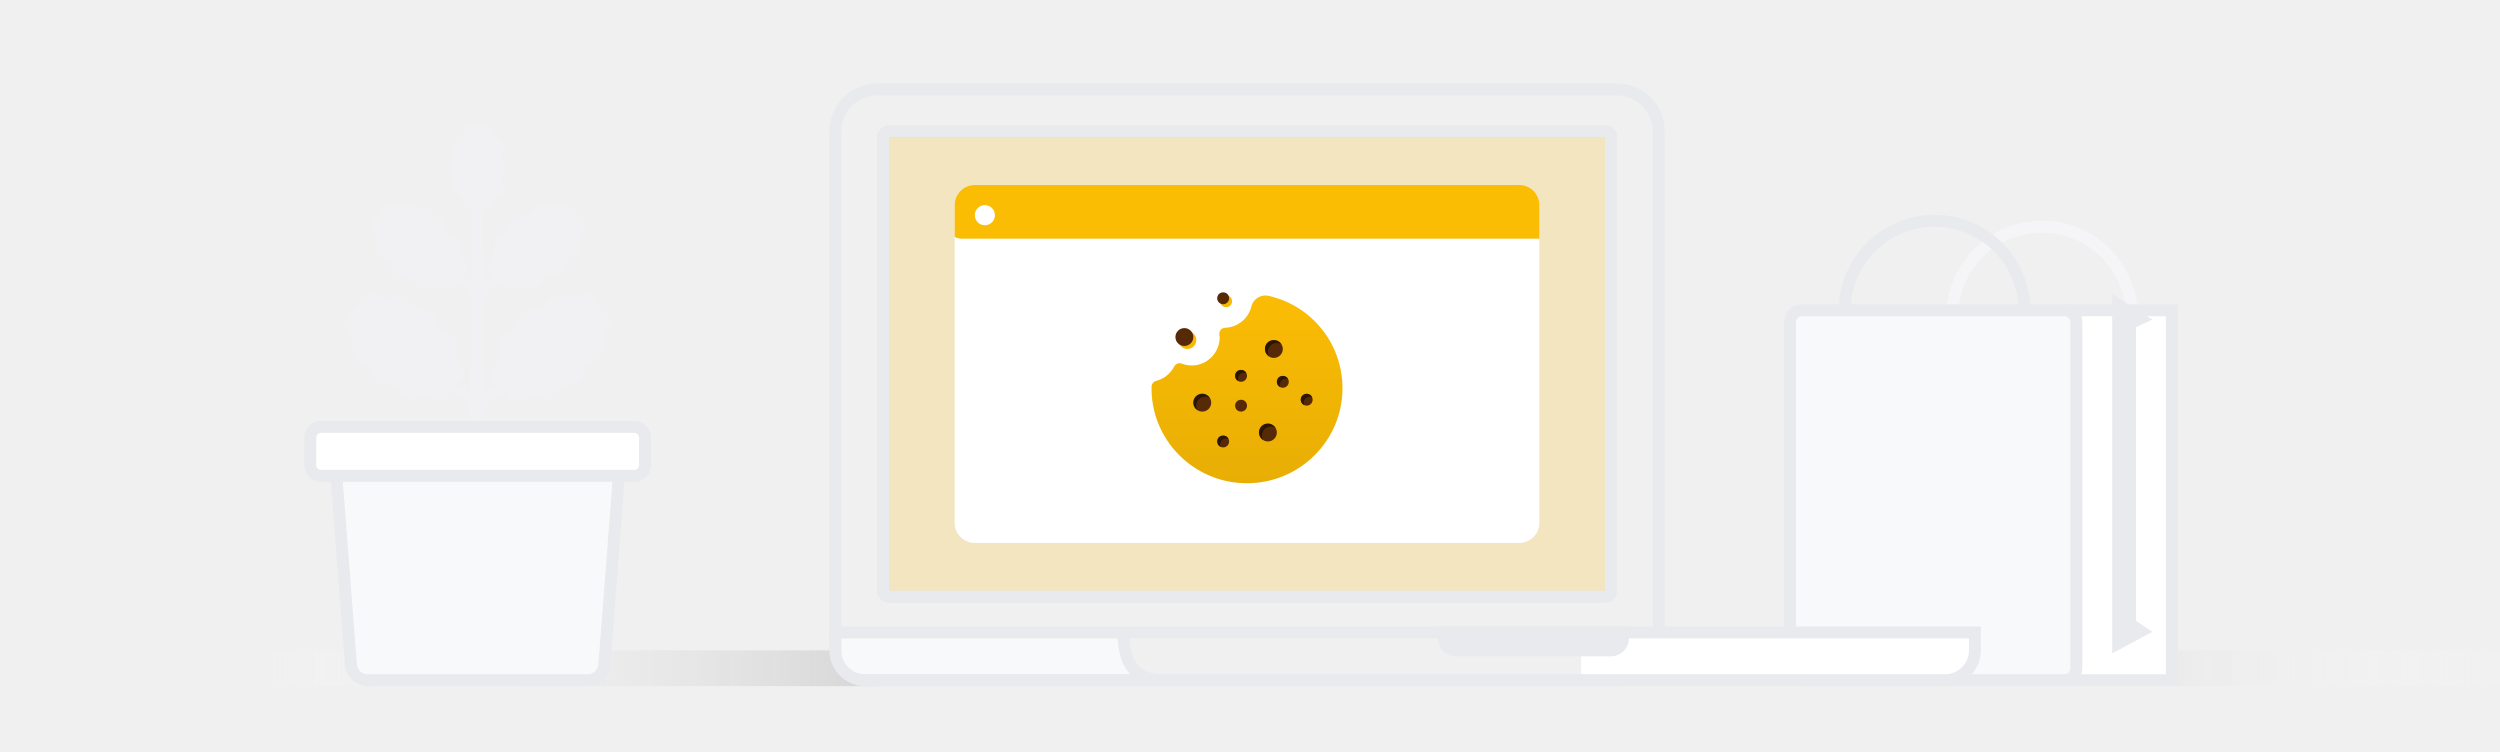
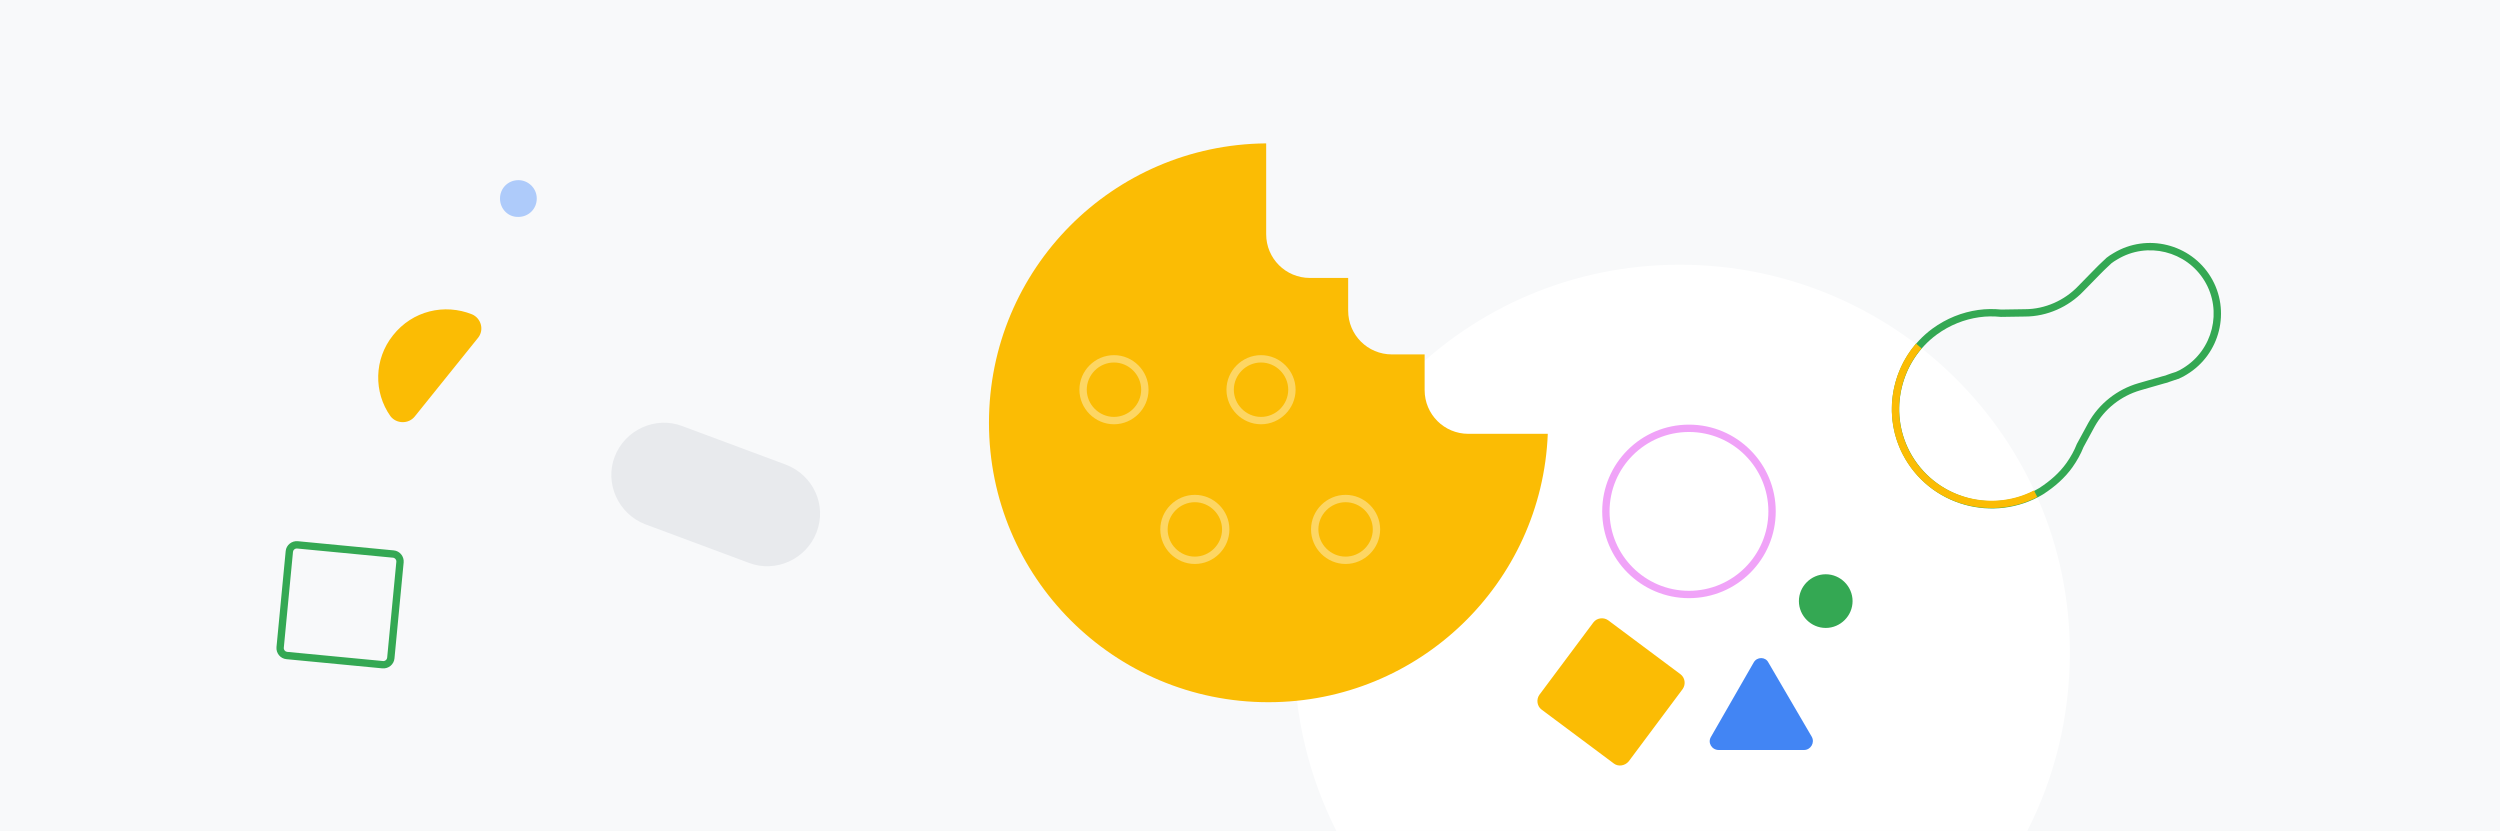
- <svg xmlns="http://www.w3.org/2000/svg" xmlns:xlink="http://www.w3.org/1999/xlink" width="419" height="126" viewBox="0 0 419 126">
-   <defs>
-     <linearGradient x1="100%" y1="50%" x2="0%" y2="50%" id="a">
-       <stop stop-color="#D6D6D7" offset="0%" />
-       <stop stop-color="#FFF" stop-opacity="0" offset="100%" />
-     </linearGradient>
-     <path d="M0 0h193v4a6 6 0 0 1-6 6H6a6 6 0 0 1-6-6V0z" id="b" />
-     <path d="M3.375 0h91.25A3.375 3.375 0 0 1 98 3.375v53.25A3.375 3.375 0 0 1 94.625 60H3.375A3.375 3.375 0 0 1 0 56.625V3.375A3.375 3.375 0 0 1 3.375 0z" id="c" />
-     <linearGradient x1="50%" y1="0%" x2="50%" y2="100%" id="f">
-       <stop stop-opacity="0" offset="0%" />
-       <stop stop-opacity=".5" offset="100%" />
-     </linearGradient>
-     <path d="M16 31.988c-4.34 0-8.402-1.7-11.438-4.787a15.761 15.761 0 0 1-4.56-11.396c.004-.226.083-.442.226-.617a1.06 1.06 0 0 1 .541-.352 4.72 4.72 0 0 0 3.036-2.418.998.998 0 0 1 1.243-.477c3.23 1.223 6.372-1.25 6.372-4.392 0-.102-.016-.199-.029-.296l-.027-.21a1.003 1.003 0 0 1 .96-1.11 4.708 4.708 0 0 0 4.42-3.604c.3-1.264 1.598-2.045 2.91-1.742C26.924 2.28 32 8.646 32 16.073c0 8.774-7.178 15.915-16 15.915z" id="e" />
-     <path d="M12 1.988c-.26 0-.52-.11-.71-.29-.18-.19-.29-.45-.29-.71 0-.26.11-.52.29-.71.38-.37 1.05-.37 1.42 0 .18.19.29.44.29.71 0 .26-.11.52-.29.71-.19.18-.45.29-.71.29z" id="h" />
-     <filter x="-12.5%" y="-12.6%" width="150%" height="150.3%" filterUnits="objectBoundingBox" id="g">
-       <feOffset dx=".5" dy=".5" in="SourceAlpha" result="shadowOffsetOuter1" />
-       <feColorMatrix values="0 0 0 0 0.969 0 0 0 0 0.725 0 0 0 0 0.012 0 0 0 1 0" in="shadowOffsetOuter1" />
-     </filter>
-     <path d="M26 18.988c-.26 0-.52-.11-.71-.29-.18-.19-.29-.45-.29-.71 0-.26.11-.521.29-.71.38-.37 1.04-.37 1.42 0 .19.189.29.45.29.71 0 .26-.11.52-.29.71-.19.18-.45.29-.71.29z" id="i" />
-     <filter x="-12.5%" y="-12.6%" width="125%" height="125.2%" filterUnits="objectBoundingBox" id="j">
-       <feOffset dx=".5" dy=".5" in="SourceAlpha" result="shadowOffsetInner1" />
-       <feComposite in="shadowOffsetInner1" in2="SourceAlpha" operator="arithmetic" k2="-1" k3="1" result="shadowInnerInner1" />
-       <feColorMatrix values="0 0 0 0 0 0 0 0 0 0 0 0 0 0 0 0 0 0 0.5 0" in="shadowInnerInner1" />
-     </filter>
-     <path d="M22 15.988c-.26 0-.52-.11-.71-.29-.18-.19-.29-.45-.29-.71 0-.26.11-.52.29-.71.37-.37 1.05-.37 1.42 0 .18.19.29.45.29.71 0 .26-.11.52-.29.71-.19.18-.45.29-.71.29z" id="k" />
-     <filter x="-12.5%" y="-12.6%" width="125%" height="125.2%" filterUnits="objectBoundingBox" id="l">
-       <feOffset dx=".5" dy=".5" in="SourceAlpha" result="shadowOffsetInner1" />
-       <feComposite in="shadowOffsetInner1" in2="SourceAlpha" operator="arithmetic" k2="-1" k3="1" result="shadowInnerInner1" />
-       <feColorMatrix values="0 0 0 0 0 0 0 0 0 0 0 0 0 0 0 0 0 0 0.5 0" in="shadowInnerInner1" />
-     </filter>
-     <path d="M15 14.988c-.26 0-.52-.11-.71-.29-.18-.19-.29-.45-.29-.71 0-.26.11-.52.29-.71.38-.37 1.05-.37 1.42 0 .18.19.29.45.29.71 0 .26-.11.52-.29.71-.19.18-.45.29-.71.29z" id="m" />
-     <filter x="-12.5%" y="-12.6%" width="125%" height="125.2%" filterUnits="objectBoundingBox" id="n">
-       <feOffset dx=".5" dy=".5" in="SourceAlpha" result="shadowOffsetInner1" />
-       <feComposite in="shadowOffsetInner1" in2="SourceAlpha" operator="arithmetic" k2="-1" k3="1" result="shadowInnerInner1" />
-       <feColorMatrix values="0 0 0 0 0 0 0 0 0 0 0 0 0 0 0 0 0 0 0.5 0" in="shadowInnerInner1" />
-     </filter>
-     <path d="M12 25.988c-.26 0-.52-.11-.71-.29-.18-.19-.29-.45-.29-.71 0-.26.11-.521.29-.71.37-.37 1.05-.37 1.42 0 .18.189.29.45.29.71 0 .26-.11.52-.29.71-.19.18-.44.29-.71.29z" id="o" />
-     <filter x="-12.5%" y="-12.6%" width="125%" height="125.2%" filterUnits="objectBoundingBox" id="p">
-       <feOffset dx=".5" dy=".5" in="SourceAlpha" result="shadowOffsetInner1" />
-       <feComposite in="shadowOffsetInner1" in2="SourceAlpha" operator="arithmetic" k2="-1" k3="1" result="shadowInnerInner1" />
-       <feColorMatrix values="0 0 0 0 0 0 0 0 0 0 0 0 0 0 0 0 0 0 0.5 0" in="shadowInnerInner1" />
-     </filter>
-     <circle id="r" cx="5.5" cy="7.487" r="1.5" />
-     <filter x="-8.3%" y="-8.3%" width="133.3%" height="133.3%" filterUnits="objectBoundingBox" id="q">
-       <feOffset dx=".5" dy=".5" in="SourceAlpha" result="shadowOffsetOuter1" />
-       <feColorMatrix values="0 0 0 0 0.969 0 0 0 0 0.725 0 0 0 0 0.012 0 0 0 1 0" in="shadowOffsetOuter1" />
-     </filter>
-     <circle id="s" cx="20.5" cy="9.488" r="1.5" />
-     <filter x="-8.3%" y="-8.3%" width="116.7%" height="116.7%" filterUnits="objectBoundingBox" id="t">
-       <feOffset dx=".5" dy=".5" in="SourceAlpha" result="shadowOffsetInner1" />
-       <feComposite in="shadowOffsetInner1" in2="SourceAlpha" operator="arithmetic" k2="-1" k3="1" result="shadowInnerInner1" />
-       <feColorMatrix values="0 0 0 0 0 0 0 0 0 0 0 0 0 0 0 0 0 0 0.5 0" in="shadowInnerInner1" />
-     </filter>
-     <circle id="u" cx="19.5" cy="23.488" r="1.5" />
-     <filter x="-8.3%" y="-8.3%" width="116.7%" height="116.7%" filterUnits="objectBoundingBox" id="v">
-       <feOffset dx=".5" dy=".5" in="SourceAlpha" result="shadowOffsetInner1" />
-       <feComposite in="shadowOffsetInner1" in2="SourceAlpha" operator="arithmetic" k2="-1" k3="1" result="shadowInnerInner1" />
-       <feColorMatrix values="0 0 0 0 0 0 0 0 0 0 0 0 0 0 0 0 0 0 0.5 0" in="shadowInnerInner1" />
-     </filter>
-     <circle id="w" cx="8.5" cy="18.488" r="1.5" />
-     <filter x="-8.3%" y="-8.3%" width="116.7%" height="116.7%" filterUnits="objectBoundingBox" id="x">
-       <feOffset dx=".5" dy=".5" in="SourceAlpha" result="shadowOffsetInner1" />
-       <feComposite in="shadowOffsetInner1" in2="SourceAlpha" operator="arithmetic" k2="-1" k3="1" result="shadowInnerInner1" />
-       <feColorMatrix values="0 0 0 0 0 0 0 0 0 0 0 0 0 0 0 0 0 0 0.5 0" in="shadowInnerInner1" />
-     </filter>
-   </defs>
-   <g fill="none" fill-rule="evenodd">
-     <path fill="url(#a)" transform="rotate(-180 370.809 111.968)" d="M318.309 108.968h105v6h-105z" />
-     <g transform="translate(299 37)">
-       <path d="M43.247 1c8.307 0 15.042 6.735 15.042 15.042v9.959a5.092 5.092 0 0 1-5.092 5.092H33.279A5.092 5.092 0 0 1 28.187 26v-9.959C28.187 7.735 34.922 1 43.23 1h.018z" stroke="#F5F5F7" stroke-width="2" />
-       <path d="M65 77V15H48v62h17z" stroke="#E8EAED" stroke-width="2" fill="#FFF" fill-rule="nonzero" />
-       <path d="M57.5 67.858v-50.97l1.134-.529L56.5 15v55l2.336-1.246-1.336-.896z" stroke="#E8EAED" stroke-width="3" fill="#FFF" fill-rule="nonzero" />
-       <path d="M25.235 0h0c8.307 0 15.042 6.735 15.042 15.042v9.959a5.092 5.092 0 0 1-5.092 5.092H15.267A5.092 5.092 0 0 1 10.175 25v-9.959C10.175 6.735 16.91 0 25.217 0h.018z" stroke="#E8EAED" stroke-width="2" />
-       <rect stroke="#E8EAED" stroke-width="2" fill="#F8F9FA" fill-rule="nonzero" x="1" y="15" width="48" height="62" rx="2" />
-     </g>
-     <g transform="translate(42 14)">
-       <path fill="url(#a)" d="M0 95h105v6H0z" />
-       <path d="M105 1a7 7 0 0 0-7 7v85a7 7 0 0 0 7 7h124a7 7 0 0 0 7-7V8a7 7 0 0 0-7-7H105z" stroke="#E8EAED" stroke-width="2" />
-       <path d="M100 93h47v6h-45a2 2 0 0 1-2-2v-4z" fill="#F8F9FA" />
-       <rect stroke="#E8EAED" stroke-width="2" x="106" y="8" width="122" height="78" rx="1" />
-       <path d="M99 93h47l2 6h-47a2 2 0 0 1-2-2v-4z" fill="#F8F9FA" />
-       <path d="M223 92h66v3a5 5 0 0 1-5 5h-61v-8z" fill="#FFF" />
-       <path stroke="#E8EAED" stroke-width="2" d="M98 92v3a5 5 0 0 0 5 5h181a5 5 0 0 0 5-5v-3H98zM146.32 92.403c0 5.065 2.182 7.597 6.547 7.597" />
-       <path d="M199 91h32v2a3 3 0 0 1-3 3h-26a3 3 0 0 1-3-3v-2z" fill="#E8EAED" />
-     </g>
-     <rect stroke="#E8EAED" stroke-width="2" fill-opacity=".2" fill="#FBBC04" x="148" y="22" width="122" height="78" rx="1" />
-     <g transform="translate(160 31)">
-       <mask id="d" fill="#fff">
-         <use xlink:href="#c" />
-       </mask>
-       <use fill="#FFF" fill-rule="nonzero" transform="matrix(1 0 0 -1 0 60)" xlink:href="#c" />
-       <g mask="url(#d)" fill-rule="nonzero">
-         <g transform="translate(33 18)">
-           <use fill="#FBBC04" xlink:href="#e" />
-           <use fill-opacity=".15" fill="url(#f)" xlink:href="#e" />
-         </g>
-         <g transform="translate(33 18)">
-           <use fill="#000" filter="url(#g)" xlink:href="#h" />
-           <use fill="#572A07" xlink:href="#h" />
-         </g>
-         <g transform="translate(33 18)">
-           <use fill="#572A07" xlink:href="#i" />
-           <use fill="#000" filter="url(#j)" xlink:href="#i" />
-         </g>
-         <g transform="translate(33 18)">
-           <use fill="#572A07" xlink:href="#k" />
-           <use fill="#000" filter="url(#l)" xlink:href="#k" />
-         </g>
-         <g transform="translate(33 18)">
-           <use fill="#572A07" xlink:href="#m" />
-           <use fill="#000" filter="url(#n)" xlink:href="#m" />
-         </g>
-         <path d="M48 37.987c-.26 0-.52-.11-.71-.29-.18-.19-.29-.45-.29-.71 0-.26.11-.52.29-.71.38-.37 1.04-.37 1.42 0 .18.19.29.44.29.71 0 .27-.11.52-.29.71-.19.18-.45.29-.71.29z" fill="#572A07" />
-         <g transform="translate(33 18)">
-           <use fill="#572A07" xlink:href="#o" />
-           <use fill="#000" filter="url(#p)" xlink:href="#o" />
-         </g>
-         <g transform="translate(33 18)">
-           <use fill="#000" filter="url(#q)" xlink:href="#r" />
-           <use fill="#572A07" xlink:href="#r" />
-         </g>
-         <g transform="translate(33 18)">
-           <use fill="#572A07" xlink:href="#s" />
-           <use fill="#000" filter="url(#t)" xlink:href="#s" />
-         </g>
-         <g transform="translate(33 18)">
-           <use fill="#572A07" xlink:href="#u" />
-           <use fill="#000" filter="url(#v)" xlink:href="#u" />
-         </g>
-         <g transform="translate(33 18)">
-           <use fill="#572A07" xlink:href="#w" />
-           <use fill="#000" filter="url(#x)" xlink:href="#w" />
-         </g>
-       </g>
-       <rect fill="#FBBC04" mask="url(#d)" x="-1.125" width="101.375" height="9" rx="2.25" />
-       <ellipse fill="#572A07" mask="url(#d)" cx="49.5" cy="63.625" rx="5.625" ry="1.125" />
-       <circle fill="#FFF" mask="url(#d)" cx="5.063" cy="5.063" r="1.688" />
-     </g>
-     <g transform="translate(52 21)">
-       <path fill="#F1F1F3" fill-rule="nonzero" d="M26.491 65.805l.845-54.408h1.43l.85 54.408z" />
-       <path d="M28.051 49.903a6.346 6.346 0 0 0-6.345-6.35" stroke="#F1F1F3" stroke-width="1.541" />
-       <path d="M20.472 31.485c.763.624.806 1.954 1.411 2.645.605.691 1.959.994 2.4 1.78.48.87.039 2.113.288 2.972.279.984 1.287 1.858 1.195 2.74-.1.985-1.257 1.537-1.857 2.276-.6.74-.922 1.978-1.867 2.266-.85.264-1.92-.557-2.924-.639-.892-.072-2.016.624-2.97.298-.86-.293-1.354-1.526-2.218-2.02-.864-.495-2.108-.24-2.88-.865-.773-.624-.807-1.949-1.412-2.645-.604-.696-1.958-.988-2.4-1.776-.504-.873-.043-2.112-.288-2.97-.278-.99-1.286-1.863-1.195-2.746.096-.984 1.258-1.536 1.858-2.27.6-.735.921-1.978 1.867-2.271.85-.26 1.92.557 2.923.638.893.077 2.016-.624 2.971-.297.86.292 1.354 1.526 2.218 2.02.864.495 2.122.24 2.88.864z" fill="#F1F1F3" fill-rule="nonzero" />
-       <path d="M28.051 49.903a6.35 6.35 0 0 1 6.35-6.35" stroke="#F1F1F3" stroke-width="1.541" />
-       <path d="M35.63 31.485c-.758.624-.801 1.954-1.406 2.645-.605.691-1.958.994-2.4 1.78-.509.87-.043 2.113-.288 2.972-.283.984-1.286 1.858-1.2 2.74.1.985 1.258 1.537 1.862 2.276.605.74.917 1.978 1.868 2.266.844.264 1.92-.557 2.923-.639.888-.072 2.016.624 2.971.298.86-.293 1.354-1.526 2.213-2.02.859-.495 2.112-.24 2.88-.865.768-.624.801-1.949 1.406-2.645.605-.696 1.959-.988 2.4-1.776.509-.873.043-2.112.288-2.97.283-.99 1.291-1.863 1.2-2.746-.1-.984-1.257-1.536-1.862-2.27-.605-.735-.917-1.978-1.867-2.271-.845-.26-1.92.557-2.924.638-.888.077-2.016-.624-2.97-.297-.86.292-1.354 1.526-2.214 2.02-.859.495-2.121.24-2.88.864z" fill="#F1F1F3" fill-rule="nonzero" />
-       <path d="M28.051 30.506a5.117 5.117 0 0 0-5.121-5.121" stroke="#F1F1F3" stroke-width="1.541" />
-       <path d="M21.931 15.645c.615.504.648 1.575 1.138 2.136.49.562 1.584.802 1.949 1.44.408.706.033 1.704.235 2.4.225.797 1.037 1.503.96 2.213-.077.797-1.013 1.243-1.503 1.839-.49.595-.739 1.598-1.507 1.828-.681.212-1.536-.446-2.357-.513-.72-.058-1.632.504-2.4.24-.696-.235-1.094-1.234-1.79-1.632-.696-.399-1.704-.192-2.314-.696-.61-.504-.652-1.58-1.137-2.136-.485-.557-1.584-.802-1.949-1.44-.413-.706-.038-1.71-.235-2.4-.226-.797-1.042-1.503-.96-2.218.077-.792 1.013-1.238 1.502-1.833.49-.596.74-1.599 1.503-1.834.686-.206 1.54.451 2.361.518.72.058 1.632-.48 2.4-.24s1.095 1.234 1.79 1.632c.697.399 1.705.192 2.314.696z" fill="#F1F1F3" fill-rule="nonzero" />
-       <path d="M28.051 30.506a5.122 5.122 0 0 1 5.127-5.121" stroke="#F1F1F3" stroke-width="1.541" />
-       <path d="M34.171 15.645c-.614.504-.648 1.575-1.137 2.136-.49.562-1.58.802-1.95 1.44-.407.706-.033 1.704-.23 2.4-.225.797-1.041 1.503-.96 2.213.082.797 1.018 1.243 1.503 1.839.485.595.744 1.598 1.507 1.828.686.212 1.536-.446 2.362-.513.72-.058 1.627.504 2.4.24.69-.235 1.09-1.234 1.785-1.632.696-.399 1.704-.192 2.319-.696.614-.504.648-1.58 1.137-2.136.49-.557 1.58-.802 1.949-1.44.408-.706.034-1.71.23-2.4.23-.797 1.042-1.503.96-2.218-.081-.792-1.017-1.238-1.502-1.833-.485-.596-.744-1.599-1.507-1.834-.682-.206-1.536.451-2.362.518-.72.058-1.627-.48-2.4-.24-.773.24-1.094 1.234-1.79 1.632-.696.399-1.7.192-2.314.696zM23.194 7.11c0 .644.662 1.215.763 1.81.1.596-.303 1.407-.091 1.964.21.557 1.056.897 1.392 1.377.384.552.417 1.44.902 1.748.485.307 1.3 0 1.92 0 .62 0 1.387.35 1.92 0 .533-.35.48-1.2.883-1.757.331-.48 1.152-.768 1.378-1.387.225-.62-.216-1.32-.11-1.964.105-.643.748-1.176.748-1.819s-.662-1.214-.768-1.81c-.105-.595.307-1.406.096-1.967-.211-.562-1.046-.922-1.382-1.402-.336-.48-.413-1.44-.898-1.747-.485-.307-1.305 0-1.92 0-.614 0-1.387-.35-1.92 0-.533.35-.504 1.2-.883 1.757-.331.48-1.152.768-1.382 1.387-.23.619.22 1.32.115 1.963-.106.643-.768 1.2-.763 1.848z" fill="#F1F1F3" fill-rule="nonzero" />
-       <path d="M46.464 93H9.638a2.821 2.821 0 0 1-2.822-2.586l-2.65-34.395a2.794 2.794 0 0 1 .748-2.118A2.85 2.85 0 0 1 6.989 53h42.125c.788 0 1.54.326 2.076.9.536.572.806 1.34.746 2.12l-2.65 34.394A2.816 2.816 0 0 1 46.464 93z" stroke="#E8EAED" stroke-width="2" fill="#F8F9FA" fill-rule="nonzero" />
-       <rect stroke="#E8EAED" stroke-width="2" fill="#FFF" fill-rule="nonzero" y="50.546" width="56.102" height="8.203" rx="1.781" />
-     </g>
+ <svg xmlns="http://www.w3.org/2000/svg" fill="none" height="226" viewBox="0 0 680 226" width="680">
+   <path d="M0 0h680v226H0z" fill="#f8f9fa" />
+   <path clip-rule="evenodd" d="M551.427 226C558.831 211.508 563 195.027 563 177.5 563 118.9 515.1 72 456.9 72 398.6 72 352 118.9 352 177.5c0 17.43 4.123 33.939 11.481 48.5z" fill="#fff" fill-rule="evenodd" />
+   <path clip-rule="evenodd" d="M574.893 68.838c9.073-5.478 20.98-2.523 26.463 6.545s2.537 20.971-6.52 26.461c-.614.408-1.221.716-1.885 1.007a1.114 1.114 0 0 1-.592.243h-.006c-.414.116-1.426.453-2.158.726-.439.209-.955.331-1.291.411l-.145.035-6.58 1.894-.001.001c-5.249 1.527-9.732 5.057-12.402 9.822l-3.067 5.64c-.733 1.866-1.766 3.717-2.992 5.454l-.003.004c-2.09 2.926-4.792 5.308-7.972 7.359l-.014.01-.015.009c-13.393 7.994-30.833 3.114-38.099-10.796-6.13-11.741-2.701-26.378 7.992-34.268l.005-.003c3.834-2.798 8.089-4.46 12.448-5.082 2.17-.31 4.234-.312 6.283-.11l6.45-.1h.008c5.416 0 10.757-2.38 14.475-6.29l.005-.004 4.713-4.813.9-.9c.315-.315.703-.678 1.04-.99.061-.056.121-.11.177-.163.267-.246.474-.438.583-.547l.239-.24.043-.034a15.065 15.065 0 0 1 1.918-1.281zm24.751 7.58c-4.915-8.13-15.6-10.776-23.727-5.862l-.01.006-.011.006c-.645.369-1.186.73-1.629 1.08l-.16.16c-.139.139-.387.367-.652.613l-.163.15c-.338.314-.7.652-.985.936l-.892.893-.008.007-4.687 4.787c-4.08 4.286-9.933 6.904-15.912 6.906l-6.55.1-.057-.005c-1.932-.193-3.851-.192-5.86.095-4.04.577-7.985 2.116-11.549 4.716-9.906 7.31-13.075 20.873-7.406 31.731 6.731 12.885 22.881 17.407 35.287 10.013 3.013-1.946 5.505-4.16 7.412-6.829 1.16-1.644 2.117-3.371 2.783-5.083l.023-.06 3.136-5.767c2.93-5.232 7.845-9.099 13.594-10.771l.002-.001 6.617-1.905.017-.004.246-.06c.354-.086.626-.152.85-.264l.047-.024.049-.018a37.263 37.263 0 0 1 2.37-.797l.01-.01.177-.076c.667-.286 1.207-.558 1.739-.913l.019-.012.019-.012c8.128-4.915 10.775-15.6 5.861-23.727z" fill="#34a853" fill-rule="evenodd" />
+   <path d="M496.6 170.8c4 0 7.3-3.3 7.3-7.3s-3.3-7.3-7.3-7.3-7.3 3.3-7.3 7.3 3.3 7.3 7.3 7.3z" fill="#34a853" />
+   <path d="M477 180.2l-11.6 20.2c-1 1.6.2 3.6 2.1 3.6h23.2c1.8 0 3-2 2.1-3.6L481 180.2c-.8-1.6-3.1-1.6-4 0z" fill="#4285f4" />
+   <path clip-rule="evenodd" d="M459.4 160.7c11.929 0 21.6-9.671 21.6-21.6s-9.671-21.6-21.6-21.6-21.6 9.671-21.6 21.6 9.671 21.6 21.6 21.6zm23.6-21.6c0 13.034-10.566 23.6-23.6 23.6s-23.6-10.566-23.6-23.6 10.566-23.6 23.6-23.6 23.6 10.566 23.6 23.6z" fill="#f0a3f8" fill-rule="evenodd" />
+   <path d="M213.8 126.4l-28.2-10.5c-7.3-2.8-15.6 1-18.4 8.3s1 15.6 8.3 18.4l28.2 10.5c7.3 2.8 15.6-1 18.4-8.3 2.9-7.5-1-15.6-8.3-18.4z" fill="#e8eaed" />
+   <path d="M344.3 39c-41.7.4-75.3 34.2-75.3 76 0 42 34 76 76 76 41 0 74.4-32.4 76-73h-21.6c-6.6 0-11.9-5.3-11.9-11.9v-9.7h-8.9c-6.6 0-11.9-5.3-11.9-11.9v-8.9h-10.4c-6.6 0-11.9-5.3-11.9-11.9V39z" fill="#fbbc04" />
+   <g clip-rule="evenodd" fill-rule="evenodd" fill="#fdd663">
+     <path d="M303 98.6c-4.048 0-7.4 3.352-7.4 7.4s3.352 7.4 7.4 7.4 7.4-3.352 7.4-7.4-3.352-7.4-7.4-7.4zm-9.4 7.4c0-5.152 4.248-9.4 9.4-9.4s9.4 4.248 9.4 9.4-4.248 9.4-9.4 9.4-9.4-4.248-9.4-9.4zM343 98.6c-4.048 0-7.4 3.352-7.4 7.4s3.352 7.4 7.4 7.4 7.4-3.352 7.4-7.4-3.352-7.4-7.4-7.4zm-9.4 7.4c0-5.152 4.248-9.4 9.4-9.4s9.4 4.248 9.4 9.4-4.248 9.4-9.4 9.4-9.4-4.248-9.4-9.4zM325 136.6c-4.048 0-7.4 3.352-7.4 7.4s3.352 7.4 7.4 7.4 7.4-3.352 7.4-7.4-3.352-7.4-7.4-7.4zm-9.4 7.4c0-5.152 4.248-9.4 9.4-9.4s9.4 4.248 9.4 9.4-4.248 9.4-9.4 9.4-9.4-4.248-9.4-9.4zM366 136.6c-4.048 0-7.4 3.352-7.4 7.4s3.352 7.4 7.4 7.4 7.4-3.352 7.4-7.4-3.352-7.4-7.4-7.4zm-9.4 7.4c0-5.152 4.248-9.4 9.4-9.4s9.4 4.248 9.4 9.4-4.248 9.4-9.4 9.4-9.4-4.248-9.4-9.4z" />
  </g>
+   <path d="M112.8 113.3c-1.7 2.1-5 2-6.6-.1-4.6-6.5-4.5-15.5.7-22 5.3-6.7 14-8.7 21.5-5.7 2.5 1.1 3.3 4.2 1.7 6.3z" fill="#fbbc04" />
+   <path d="M146 54c0 2.8-2.2 5-5 5-2.8.1-5-2.2-5-5s2.2-5 5-5c2.7 0 5 2.2 5 5z" fill="#aecbfa" />
+   <path d="M439 207.7L419.3 193c-1.2-.9-1.5-2.7-.6-4l14.7-19.7c.9-1.2 2.7-1.5 4-.6l19.7 14.7c1.2.9 1.5 2.7.6 4L443 207.1c-1 1.2-2.8 1.5-4 .6z" fill="#fbbc04" />
+   <path clip-rule="evenodd" d="M517.511 123.558c-5.092-9.873-3.427-21.911 3.631-30.11l1.516 1.304c-6.542 7.601-8.077 18.763-3.369 27.89 6.439 12.494 21.829 17.024 33.953 10.769l.917 1.778c-13.077 6.745-29.687 1.875-36.648-11.631" fill="#fbbc04" fill-rule="evenodd" />
+   <path clip-rule="evenodd" d="M80.807 149.196c-.572-.051-1.063.368-1.111.895v.004l-2.5 26.096v.002c-.051.572.368 1.063.894 1.111l.005.001 26.096 2.499h.001c.573.051 1.064-.368 1.112-.895l.001-.004 2.499-26.096v-.001c.051-.573-.368-1.064-.895-1.112l-.004-.001-26.096-2.499h-.002zm-3.103.711c.154-1.672 1.66-2.851 3.287-2.703l.004.001 26.096 2.499h.002c1.672.154 2.851 1.661 2.703 3.286l-.001.005-2.499 26.096v.002c-.154 1.672-1.661 2.851-3.287 2.703l-.004-.001-26.096-2.499h-.002c-1.672-.154-2.85-1.661-2.703-3.287v-.004l2.5-26.096v-.002z" fill="#34a853" fill-rule="evenodd" />
</svg>
